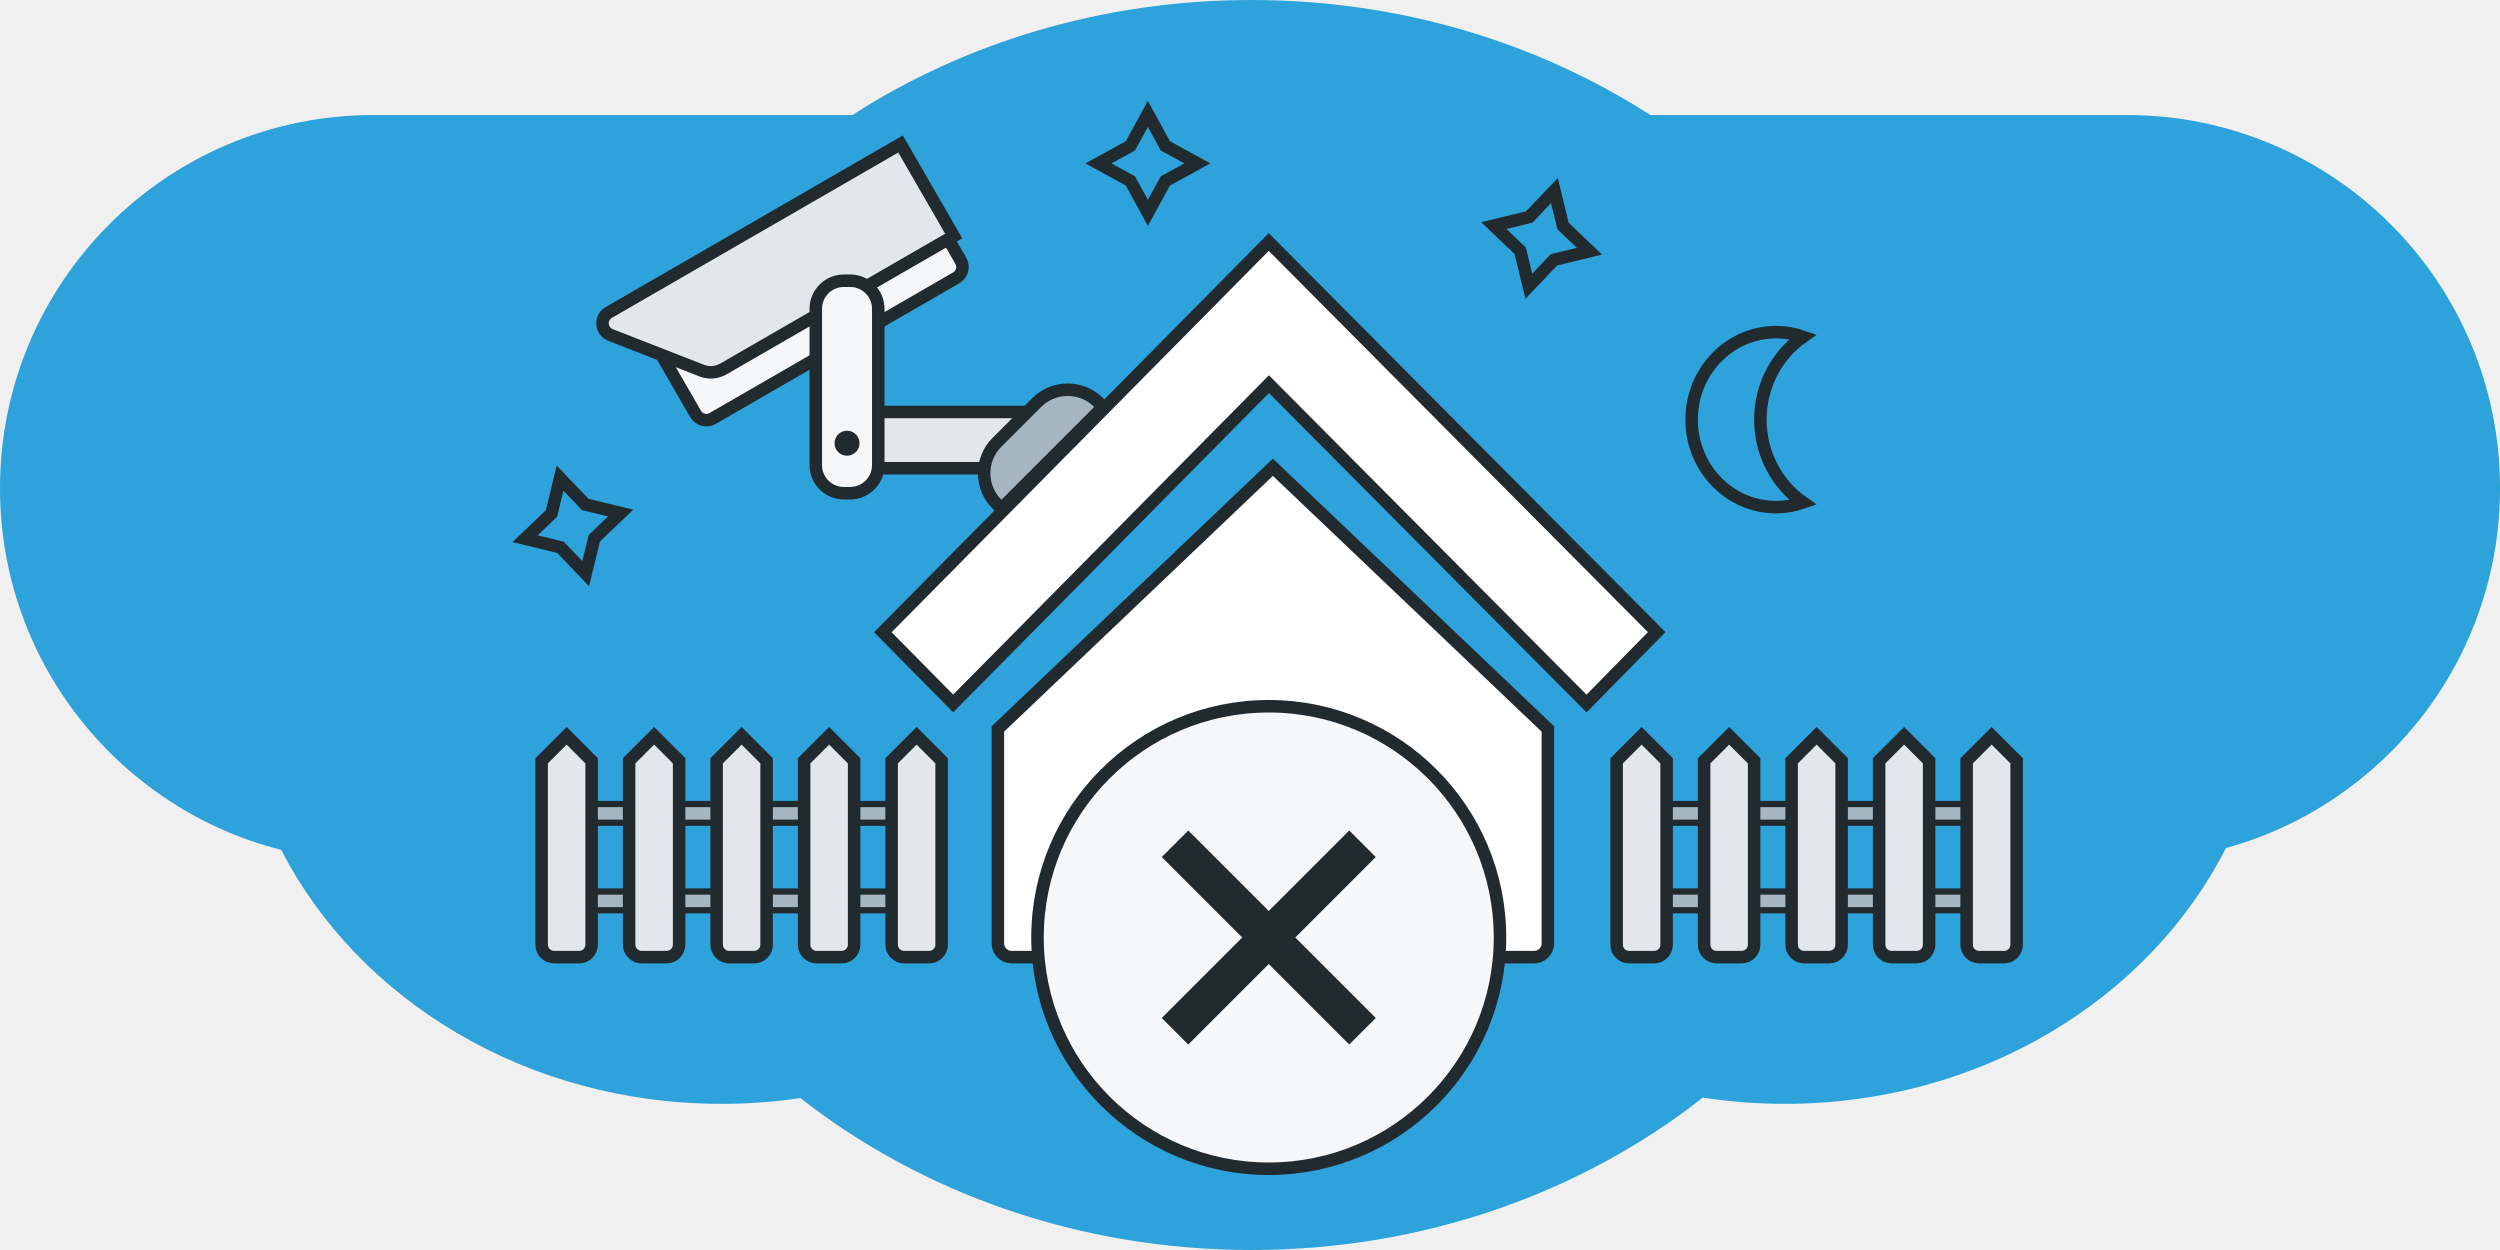
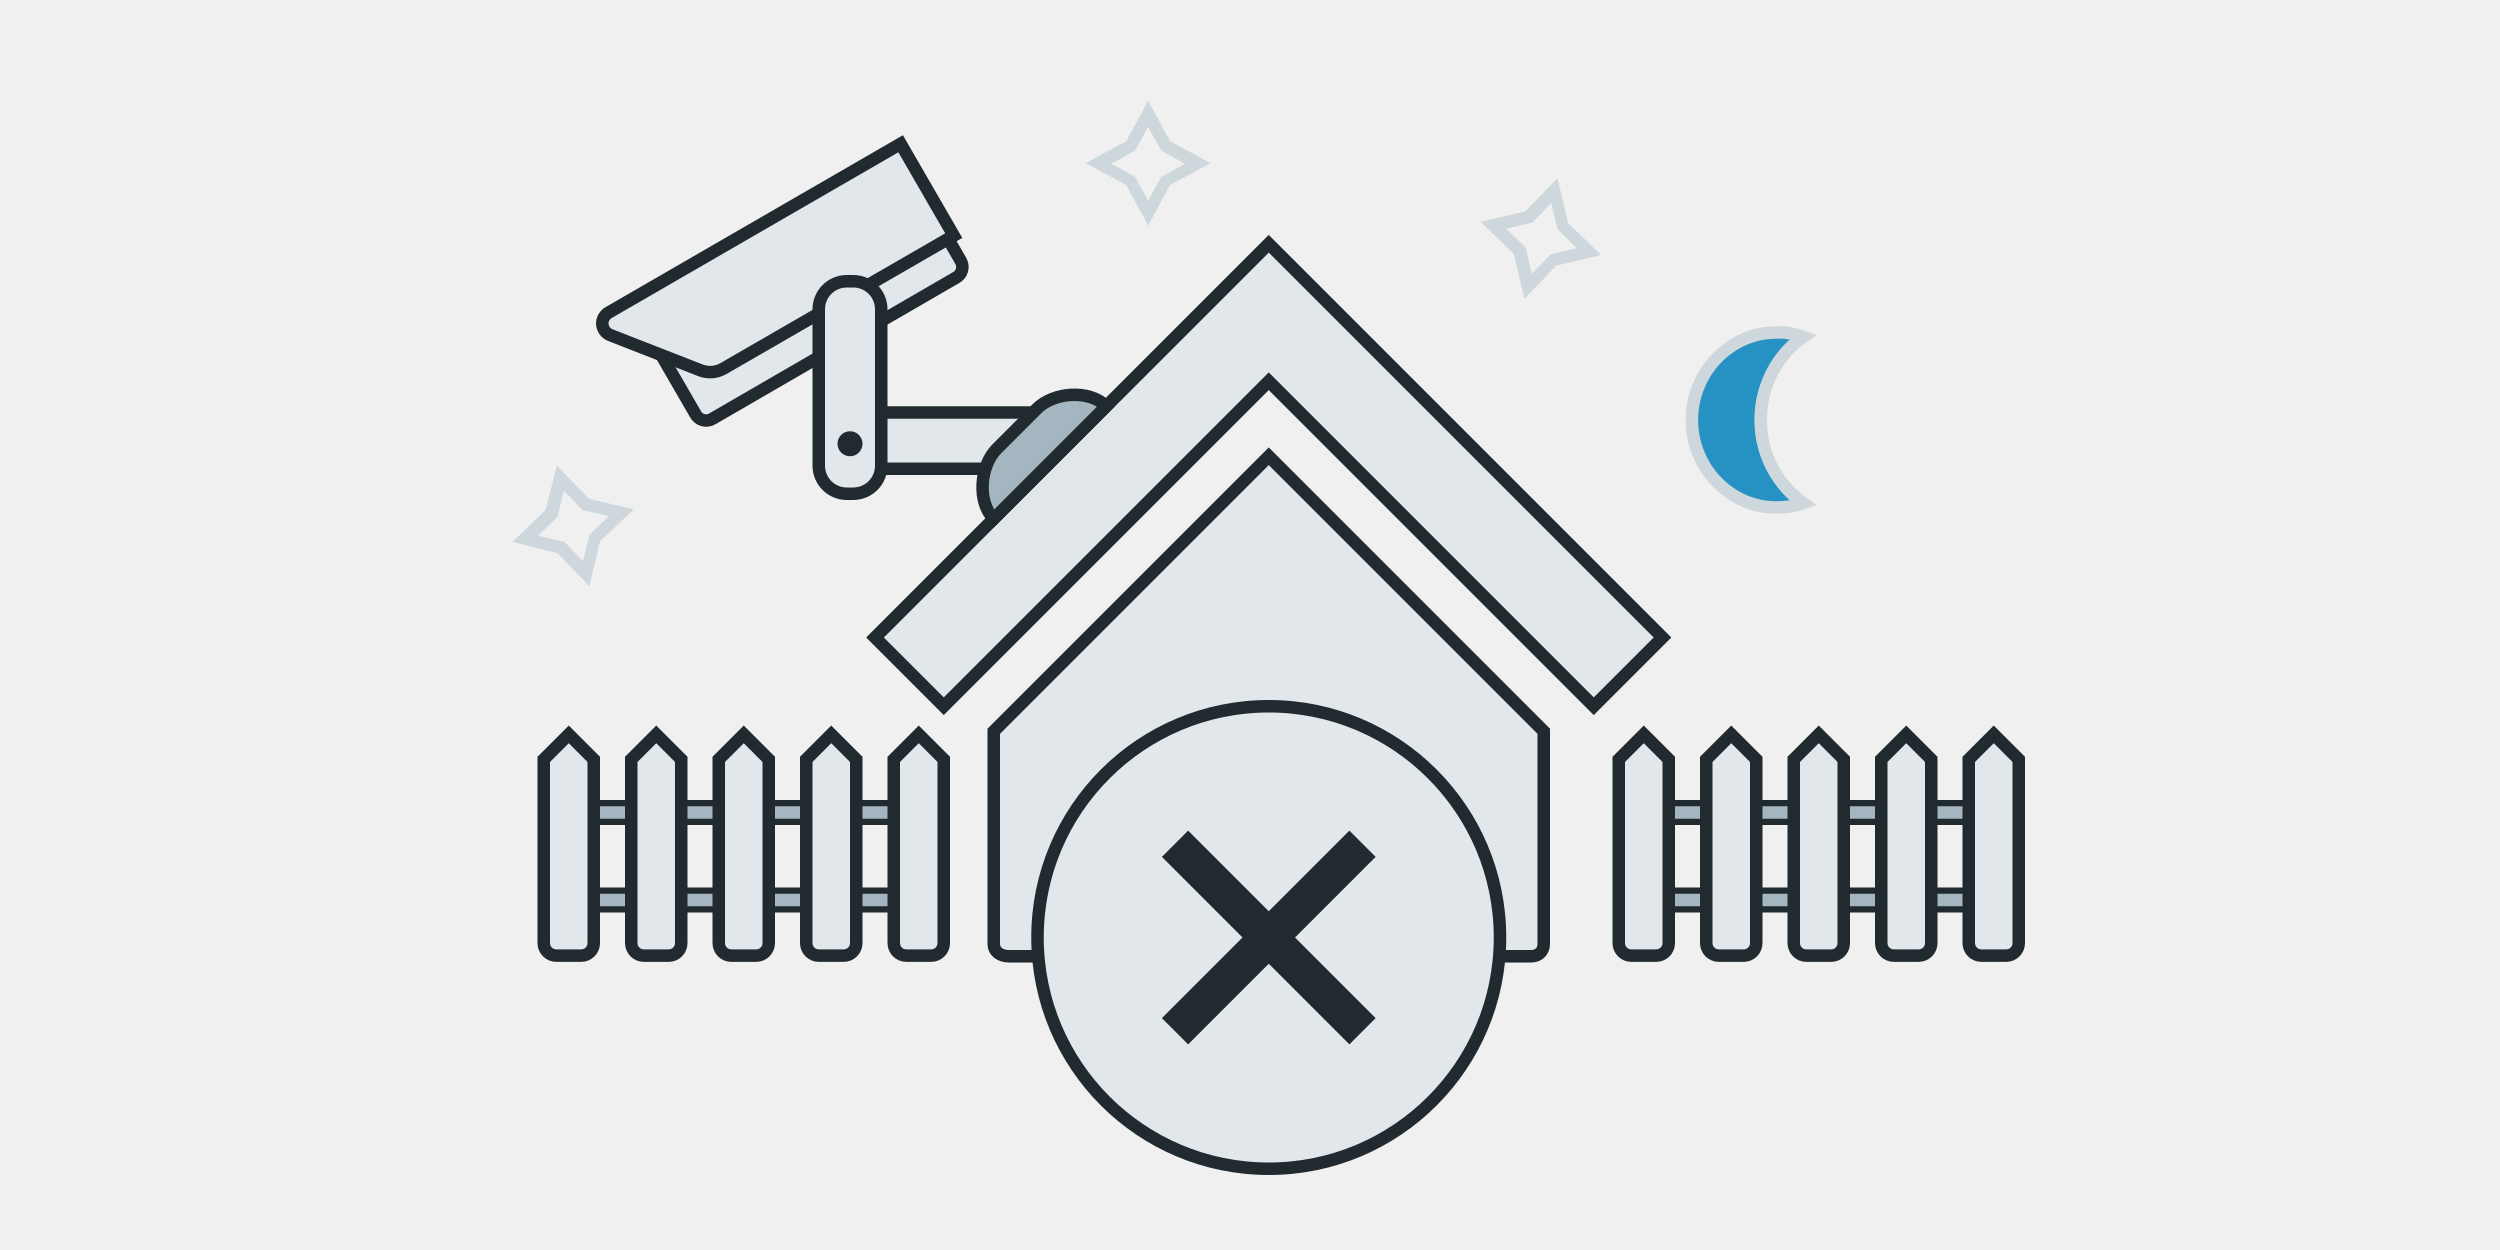
- <svg xmlns="http://www.w3.org/2000/svg" viewBox="0 0 400 200" version="1.1">
-   <g id="Cloud/Placeholders/Offline" stroke="none" stroke-width="1" fill="none" fill-rule="evenodd">
-     <path d="M200.211,0 C223.999,0 246.029,6.815 264.053,18.406 L340.299,18.408 C373.271,18.408 400,45.137 400,78.109 C400,105.592 381.43,128.738 356.153,135.683 C343.895,159.839 316.901,176.617 285.572,176.617 C281.1,176.617 276.717,176.275 272.452,175.619 C253.093,190.809 227.837,200 200.211,200 C172.63,200 147.411,190.839 128.061,175.692 C123.949,176.3 119.727,176.617 115.423,176.617 C84.225,176.617 57.327,159.979 44.996,135.986 C19.135,129.436 3.41650556e-15,106.007 0,78.109 C-4.03793284e-15,45.137 26.729,18.408 59.701,18.408 L136.369,18.406 C154.392,6.815 176.423,0 200.211,0 Z" id="Combined-Shape" fill="#2EA2DB" class="brand_element_cloud" />
-     <path d="M203.66,74.762 L247.66,116.636 L247.66,150.942 C247.66,152.157 246.675,153.142 245.46,153.142 L161.86,153.142 C160.645,153.142 159.66,152.157 159.66,150.942 L159.66,116.636 L203.66,74.762 Z M203.03,61.465 L152.507,112.551 L141.254,101.156 L202.999,38.722 L265.066,101.138 L253.844,112.565 L203.03,61.465 Z" id="Home" stroke="#212A2F" stroke-width="2" fill="#FFFFFF" />
-     <circle id="Oval" stroke="#212A2F" stroke-width="2" fill="#F5F7F9" cx="203" cy="150" r="37" />
-     <path d="M188,165 L218,135 M218,165 L188,135" id="Combined-Shape" stroke="#212A2F" stroke-width="6" />
-     <path d="M150.16,142.642 L87.16,142.642 L87.16,145.642 L150.16,145.642 L150.16,142.642 Z M150.16,128.642 L87.16,128.642 L87.16,131.642 L150.16,131.642 L150.16,128.642 Z" id="Combined-Shape" stroke="#212A2F" fill="#A5B6C0" />
-     <path d="M146.66,117.728 L150.66,121.728 L150.66,151.142 C150.66,152.247 149.765,153.142 148.66,153.142 L144.66,153.142 C143.556,153.142 142.66,152.247 142.66,151.142 L142.66,121.728 L146.66,117.728 Z M132.66,117.728 L136.66,121.728 L136.66,151.142 C136.66,152.247 135.765,153.142 134.66,153.142 L130.66,153.142 C129.556,153.142 128.66,152.247 128.66,151.142 L128.66,121.728 L132.66,117.728 Z M118.66,117.728 L122.66,121.728 L122.66,151.142 C122.66,152.247 121.765,153.142 120.66,153.142 L116.66,153.142 C115.556,153.142 114.66,152.247 114.66,151.142 L114.66,121.728 L118.66,117.728 Z M104.66,117.728 L108.66,121.728 L108.66,151.142 C108.66,152.247 107.765,153.142 106.66,153.142 L102.66,153.142 C101.556,153.142 100.66,152.247 100.66,151.142 L100.66,121.728 L104.66,117.728 Z M90.66,117.728 L94.66,121.728 L94.66,151.142 C94.66,152.247 93.765,153.142 92.66,153.142 L88.66,153.142 C87.556,153.142 86.66,152.247 86.66,151.142 L86.66,121.728 L90.66,117.728 Z" id="Combined-Shape" stroke="#212A2F" stroke-width="2" fill="#E1E7EA" />
-     <path d="M322.16,142.642 L259.16,142.642 L259.16,145.642 L322.16,145.642 L322.16,142.642 Z M322.16,128.642 L259.16,128.642 L259.16,131.642 L322.16,131.642 L322.16,128.642 Z" id="Combined-Shape" stroke="#212A2F" fill="#A5B6C0" />
-     <path d="M318.66,117.728 L322.66,121.728 L322.66,151.142 C322.66,152.247 321.765,153.142 320.66,153.142 L316.66,153.142 C315.556,153.142 314.66,152.247 314.66,151.142 L314.66,121.728 L318.66,117.728 Z M304.66,117.728 L308.66,121.728 L308.66,151.142 C308.66,152.247 307.765,153.142 306.66,153.142 L302.66,153.142 C301.556,153.142 300.66,152.247 300.66,151.142 L300.66,121.728 L304.66,117.728 Z M290.66,117.728 L294.66,121.728 L294.66,151.142 C294.66,152.247 293.765,153.142 292.66,153.142 L288.66,153.142 C287.556,153.142 286.66,152.247 286.66,151.142 L286.66,121.728 L290.66,117.728 Z M276.66,117.728 L280.66,121.728 L280.66,151.142 C280.66,152.247 279.765,153.142 278.66,153.142 L274.66,153.142 C273.556,153.142 272.66,152.247 272.66,151.142 L272.66,121.728 L276.66,117.728 Z M262.66,117.728 L266.66,121.728 L266.66,151.142 C266.66,152.247 265.765,153.142 264.66,153.142 L260.66,153.142 C259.556,153.142 258.66,152.247 258.66,151.142 L258.66,121.728 L262.66,117.728 Z" id="Combined-Shape" stroke="#212A2F" stroke-width="2" fill="#E1E7EA" />
-     <path d="M271.832,53.877 C276.039,56.809 278.661,61.736 278.661,67.142 C278.661,72.548 276.039,77.475 271.832,80.407 C273.211,80.891 274.668,81.142 276.161,81.142 C283.609,81.142 289.661,74.882 289.661,67.142 C289.661,59.403 283.609,53.142 276.161,53.142 C274.668,53.142 273.211,53.393 271.832,53.877 Z" id="Combined-Shape" stroke="#212A2F" stroke-width="2" fill="#2EA2DB" class="brand_element" transform="translate(280.1605, 67.14214) scale(-1, 1) translate(-280.1605, -67.14214) " />
-     <rect id="Rectangle-2" stroke="#212A2F" stroke-width="2" fill="#F5F7F9" transform="translate(129.0069, 47.91108) rotate(-30) translate(-129.0069, -47.91108) " x="104.507" y="38.911" width="49" height="18" rx="2" />
-     <path d="M98.239,36.148 L152.159,36.148 L152.159,53.148 L109.601,53.148 C108.386,53.148 107.236,52.596 106.477,51.647 L96.678,39.397 C95.988,38.535 96.128,37.276 96.99,36.586 C97.345,36.302 97.785,36.148 98.239,36.148 Z" id="Rectangle" stroke="#212A2F" stroke-width="2" fill="#E1E7EA" transform="translate(123.6588, 44.64794) rotate(-30) translate(-123.6588, -44.64794) " />
-     <rect id="Rectangle" stroke="#212A2F" stroke-width="2" fill="#E1E7EA" x="132.524" y="65.916" width="33" height="9" />
-     <rect id="Rectangle" stroke="#212A2F" stroke-width="2" fill="#F5F7F9" x="130.524" y="44.916" width="10" height="34" rx="4.5" />
-     <path d="M169.524,58.916 L169.524,81.916 L168.524,81.916 C164.658,81.916 161.524,78.782 161.524,74.916 L161.524,65.916 C161.524,62.05 164.658,58.916 168.524,58.916 L169.524,58.916 Z" id="Rectangle" stroke="#212A2F" stroke-width="2" fill="#A5B6C0" transform="translate(165.5239, 70.41615) rotate(-315) translate(-165.5239, -70.41615) " />
-     <circle id="Oval" fill="#212A2F" cx="135.524" cy="70.916" r="2" />
-     <path d="M89.072,74.483 L94.16,79.812 L101.32,81.554 L95.99,86.642 L94.248,93.801 L89.16,88.472 L82.001,86.73 L87.33,81.642 L89.072,74.483 Z M90.151,78.509 L89.135,82.684 L86.027,85.652 L90.202,86.667 L93.17,89.775 L94.186,85.6 L97.293,82.633 L93.118,81.617 L90.151,78.509 Z M249.248,28.483 L250.99,35.642 L256.32,40.73 L249.16,42.472 L244.072,47.801 L242.33,40.642 L237.001,35.554 L244.16,33.812 L249.248,28.483 Z M248.17,32.509 L245.202,35.617 L241.027,36.633 L244.135,39.6 L245.151,43.775 L248.118,40.667 L252.293,39.652 L249.186,36.684 L248.17,32.509 Z M183.66,16.142 L187.196,22.607 L193.66,26.142 L187.196,29.678 L183.66,36.142 L180.125,29.678 L173.66,26.142 L180.125,22.607 L183.66,16.142 Z M183.66,20.31 L181.598,24.08 L177.828,26.142 L181.598,28.204 L183.66,31.974 L185.722,28.204 L189.492,26.142 L185.722,24.08 L183.66,20.31 Z" id="Combined-Shape" fill="#212A2F" fill-rule="nonzero" />
-   </g>
+ <svg xmlns="http://www.w3.org/2000/svg" width="400" height="200" viewBox="0 0 400 200" fill="none">
+   <path fill-rule="evenodd" clip-rule="evenodd" d="M203 73L247 117V151C247 152.2 246.2 153 245 153H161.4C160.1 153 159 152.3 159 151V117L203 73ZM203 61L151 113L140 102L203 39L266 102L255 113L203 61Z" fill="#E1E7EA" stroke="#212A2F" stroke-width="2" />
+   <path d="M203 187C223.435 187 240 170.435 240 150C240 129.565 223.435 113 203 113C182.565 113 166 129.565 166 150C166 170.435 182.565 187 203 187Z" fill="#E1E7EA" stroke="#212A2F" stroke-width="2" />
+   <path d="M215.9 167.1L203 154.2L190.1 167.1L185.9 162.9L198.8 150L185.9 137.1L190.1 132.9L203 145.8L215.9 132.9L220.1 137.1L207.2 150L220.1 162.9L215.9 167.1Z" fill="#212A2F" />
+   <path fill-rule="evenodd" clip-rule="evenodd" d="M150.5 142.5H87.5V145.5H150.5V142.5ZM150.5 128.5H87.5V131.5H150.5V128.5Z" fill="#A5B6C0" stroke="#212A2F" />
+   <path fill-rule="evenodd" clip-rule="evenodd" d="M147 117.5L151 121.5V150.9C151 152 150.1 152.9 149 152.9H145C143.9 152.9 143 152 143 150.9V121.5L147 117.5ZM133 117.5L137 121.5V150.9C137 152 136.1 152.9 135 152.9H131C129.9 152.9 129 152 129 150.9V121.5L133 117.5ZM119 117.5L123 121.5V150.9C123 152 122.1 152.9 121 152.9H117C115.9 152.9 115 152 115 150.9V121.5L119 117.5ZM105 117.5L109 121.5V150.9C109 152 108.1 152.9 107 152.9H103C101.9 152.9 101 152 101 150.9V121.5L105 117.5ZM91 117.5L95 121.5V150.9C95 152 94.1 152.9 93 152.9H89C87.9 152.9 87 152 87 150.9V121.5L91 117.5Z" fill="#E1E7EA" stroke="#212A2F" stroke-width="2" />
+   <path fill-rule="evenodd" clip-rule="evenodd" d="M322.5 142.5H259.5V145.5H322.5V142.5ZM322.5 128.5H259.5V131.5H322.5V128.5Z" fill="#A5B6C0" stroke="#212A2F" />
+   <path fill-rule="evenodd" clip-rule="evenodd" d="M319 117.5L323 121.5V150.9C323 152 322.1 152.9 321 152.9H317C315.9 152.9 315 152 315 150.9V121.5L319 117.5ZM305 117.5L309 121.5V150.9C309 152 308.1 152.9 307 152.9H303C301.9 152.9 301 152 301 150.9V121.5L305 117.5ZM291 117.5L295 121.5V150.9C295 152 294.1 152.9 293 152.9H289C287.9 152.9 287 152 287 150.9V121.5L291 117.5ZM277 117.5L281 121.5V150.9C281 152 280.1 152.9 279 152.9H275C273.9 152.9 273 152 273 150.9V121.5L277 117.5ZM263 117.5L267 121.5V150.9C267 152 266.1 152.9 265 152.9H261C259.9 152.9 259 152 259 150.9V121.5L263 117.5Z" fill="#E1E7EA" stroke="#212A2F" stroke-width="2" />
+   <path class="brand_element" fill-rule="evenodd" clip-rule="evenodd" d="M288.5 53.9C284.3 56.8 281.7 61.8 281.7 67.2C281.7 72.6 284.3 77.5 288.5 80.5C287.1 81 285.7 81.2 284.2 81.2C276.8 81.2 270.7 74.9 270.7 67.2C270.7 59.5 276.8 53.2 284.2 53.2C285.7 53.1 287.1 53.4 288.5 53.9Z" fill="#2592C3" stroke="#CDD7DC" stroke-width="2" />
+   <path fill-rule="evenodd" clip-rule="evenodd" d="M105 51.4L144 28.9C145 28.3 146.2 28.7 146.7 29.6L153.7 41.7C154.3 42.7 153.9 43.9 153 44.4L114 67C113 67.6 111.8 67.2 111.3 66.3L104.3 54.2C103.7 53.1 104.1 51.9 105 51.4Z" fill="#E1E7EA" stroke="#212A2F" stroke-width="2" />
+   <path fill-rule="evenodd" clip-rule="evenodd" d="M97.4 50L144.1 23L152.6 37.7L115.7 59C114.6 59.6 113.4 59.7 112.2 59.3L97.6 53.6C96.6 53.2 96.1 52 96.5 51C96.7 50.6 97 50.2 97.4 50Z" fill="#E1E7EA" stroke="#212A2F" stroke-width="2" />
+   <path fill-rule="evenodd" clip-rule="evenodd" d="M133 66H166L162 75H133V66Z" fill="#E1E7EA" stroke="#212A2F" stroke-width="2" />
+   <path fill-rule="evenodd" clip-rule="evenodd" d="M135.5 45H136.5C139 45 141 47 141 49.5V74.5C141 77 139 79 136.5 79H135.5C133 79 131 77 131 74.5V49.5C131 47 133 45 135.5 45Z" fill="#E1E7EA" stroke="#212A2F" stroke-width="2" />
+   <path fill-rule="evenodd" clip-rule="evenodd" d="M159 83C156.3 80.3 156.8 74.5 159.5 71.8L165.9 65.4C168.6 62.7 174.3 62.3 177 65L159 83Z" fill="#A5B6C0" stroke="#212A2F" stroke-width="2" />
+   <path d="M136 73C137.105 73 138 72.105 138 71C138 69.895 137.105 69 136 69C134.895 69 134 69.895 134 71C134 72.105 134.895 73 136 73Z" fill="#212A2F" />
+   <path d="M89.1 74.5L94.2 79.8L101.4 81.5L96 86.6L94.3 93.8L89.2 88.5L82 86.7L87.3 81.6L89.1 74.5ZM90.2 78.5L89.2 82.7L86.1 85.7L90.3 86.7L93.3 89.8L94.3 85.6L97.4 82.6L93.2 81.6L90.2 78.5ZM249.2 28.5L250.9 35.7L256.2 40.8L249 42.5L243.9 47.8L242.2 40.6L236.9 35.5L244.1 33.8L249.2 28.5ZM248.2 32.5L245.2 35.6L241 36.6L244.1 39.6L245.1 43.8L248.1 40.7L252.3 39.7L249.2 36.7L248.2 32.5ZM183.7 16.1L187.2 22.6L193.7 26.1L187.2 29.6L183.7 36.1L180.2 29.6L173.7 26.1L180.2 22.6L183.7 16.1ZM183.7 20.3L181.6 24.1L177.8 26.2L181.6 28.3L183.7 32.1L185.8 28.3L189.6 26.2L185.8 24.1L183.7 20.3Z" fill="#CDD7DC" />
</svg>
